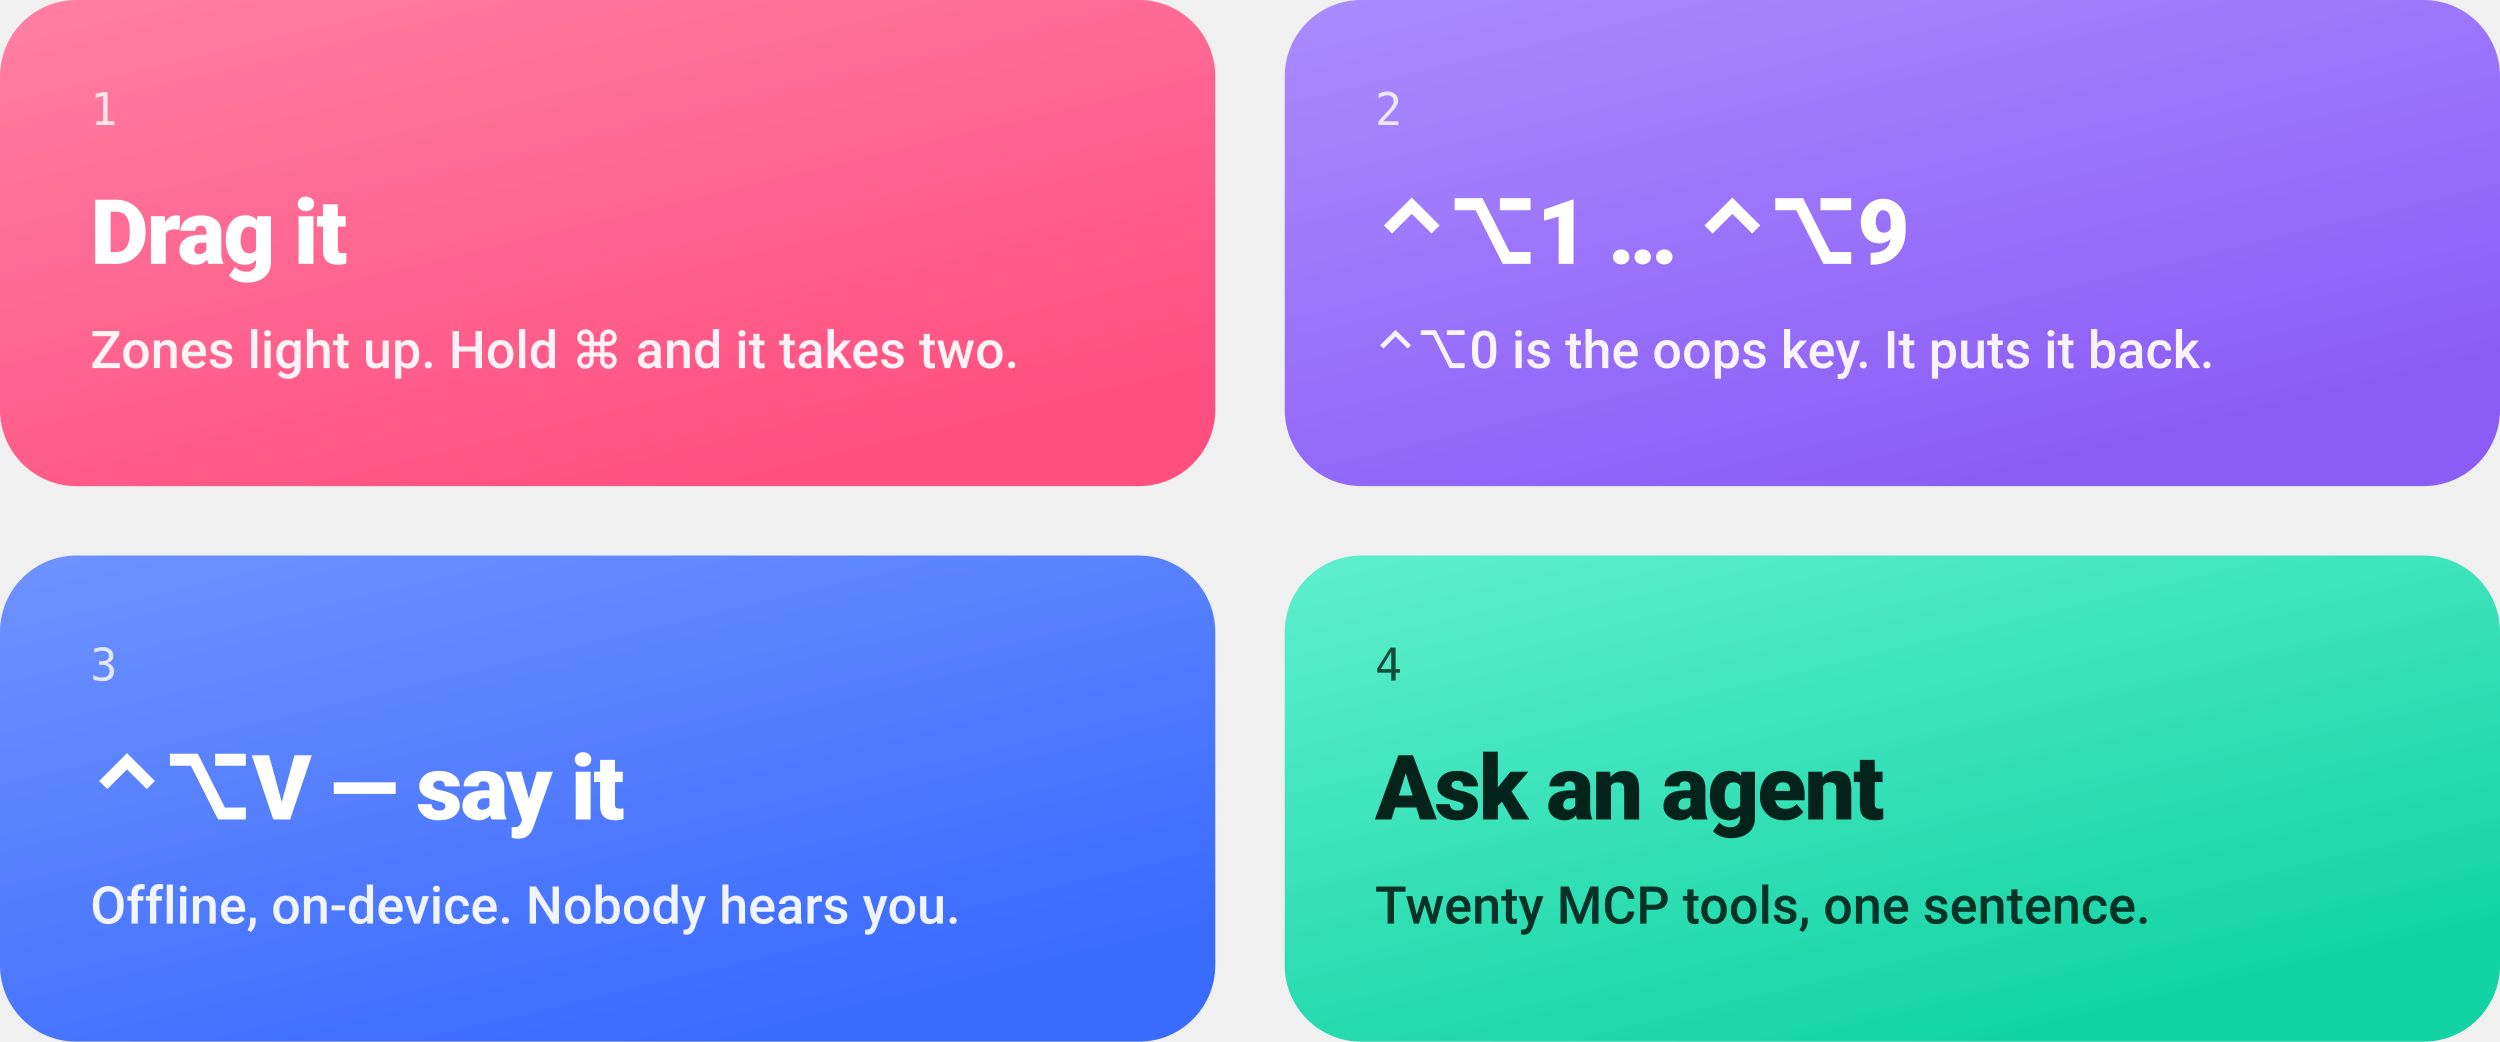
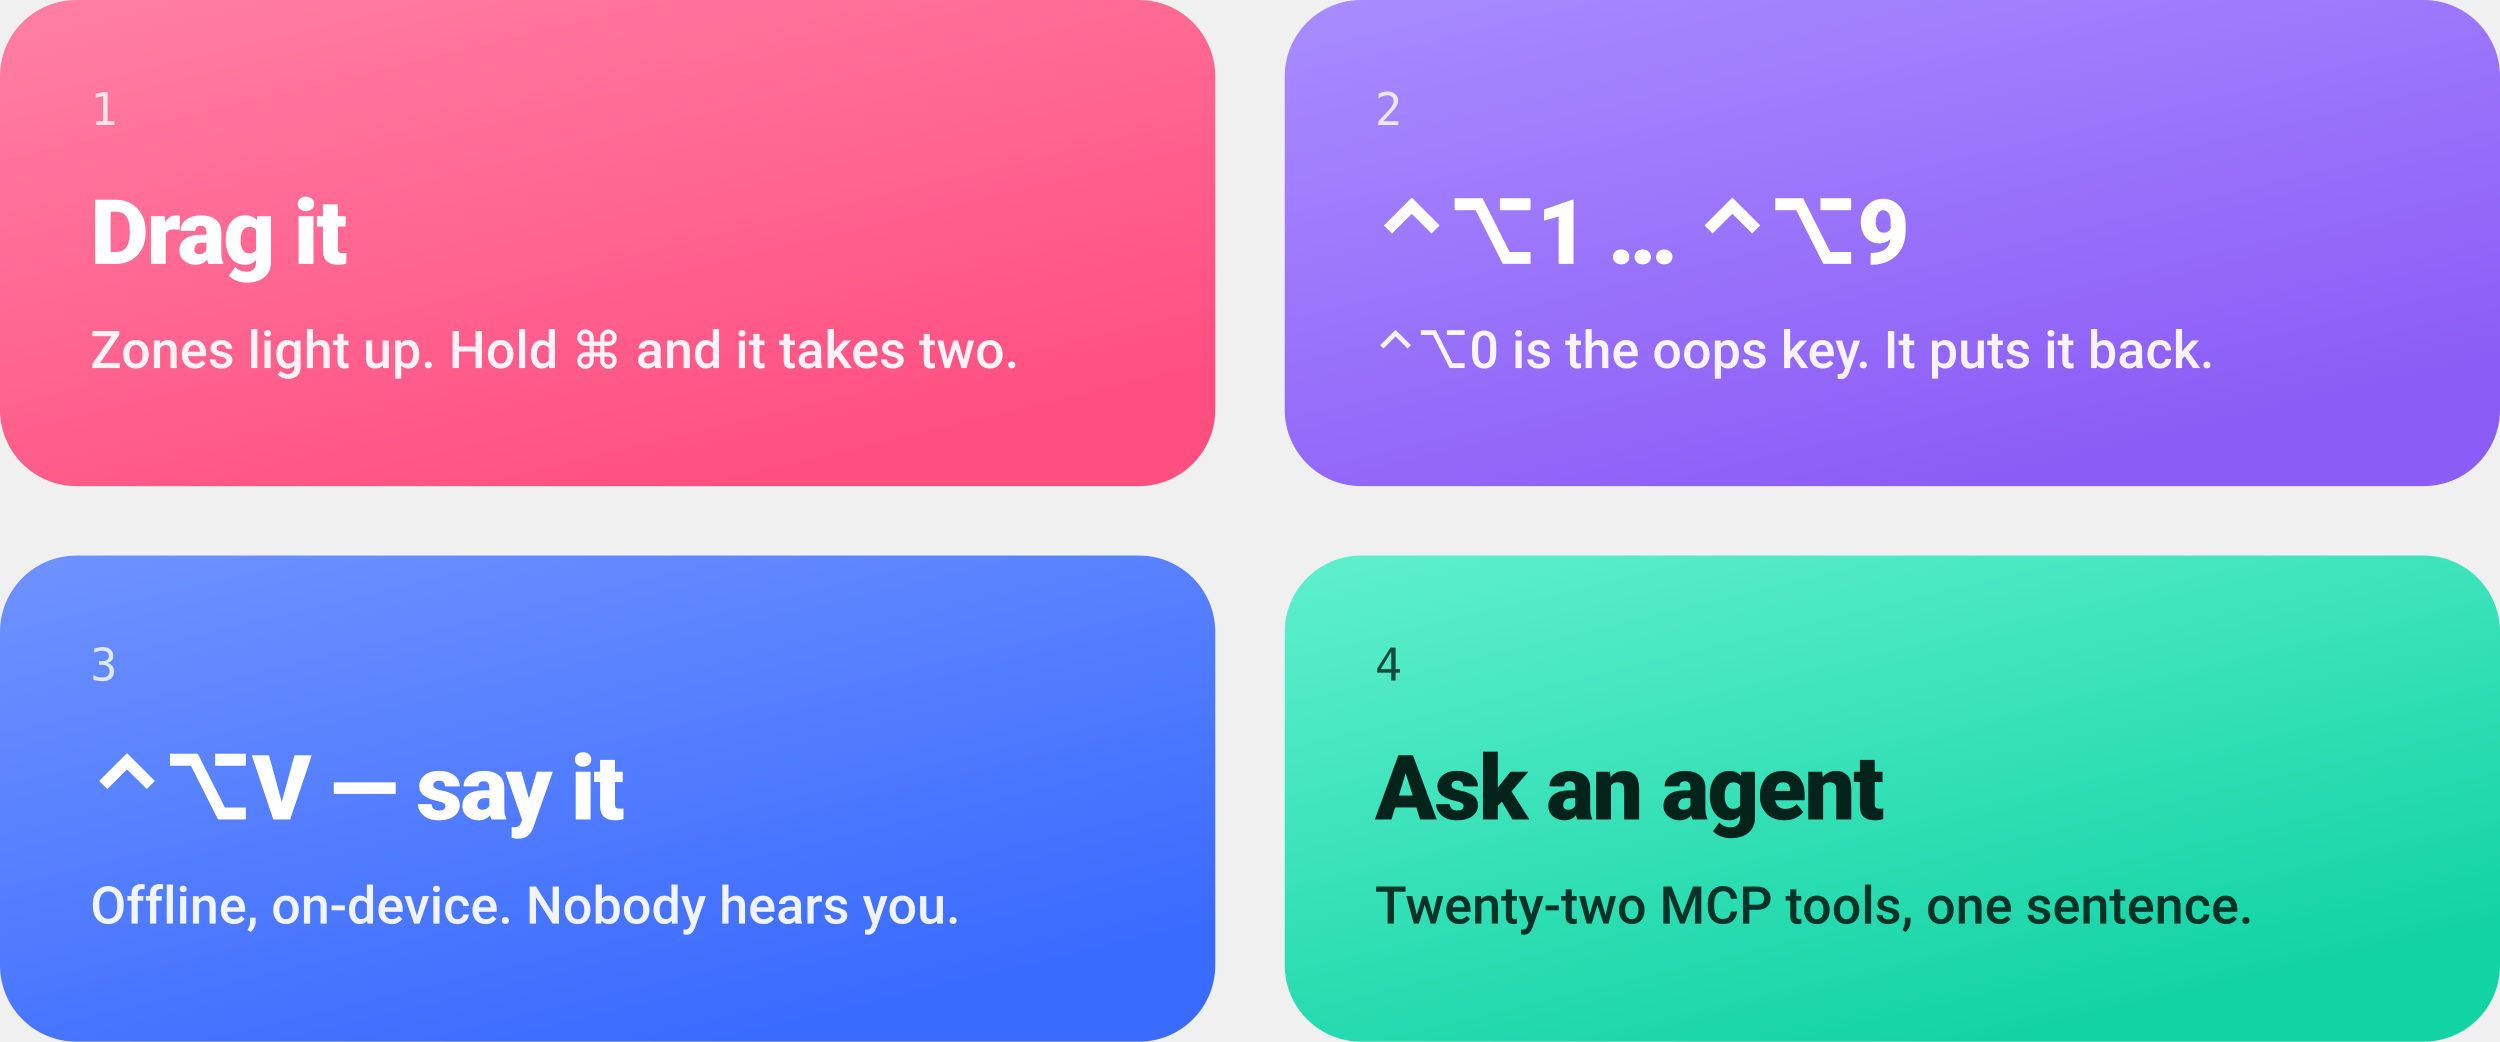
<svg xmlns="http://www.w3.org/2000/svg" viewBox="0 0 720 300" width="720" height="300" role="img" aria-label="Four ways to move a window: drag it, press a key, say it, or ask an agent">
  <defs>
    <linearGradient id="g1" x1="0" y1="0" x2="0.6" y2="1">
      <stop offset="0" stop-color="#ff7fa4" />
      <stop offset="1" stop-color="#ff4f81" />
    </linearGradient>
    <linearGradient id="g2" x1="0" y1="0" x2="0.6" y2="1">
      <stop offset="0" stop-color="#a98cff" />
      <stop offset="1" stop-color="#8b5cf6" />
    </linearGradient>
    <linearGradient id="g3" x1="0" y1="0" x2="0.6" y2="1">
      <stop offset="0" stop-color="#6f92ff" />
      <stop offset="1" stop-color="#3a6bff" />
    </linearGradient>
    <linearGradient id="g4" x1="0" y1="0" x2="0.6" y2="1">
      <stop offset="0" stop-color="#5ff0cd" />
      <stop offset="1" stop-color="#12d3a4" />
    </linearGradient>
    <style>
      .t { font-family: -apple-system, BlinkMacSystemFont, "SF Pro Display", "Segoe UI", Roboto, Helvetica, Arial, sans-serif;
           font-weight: 800; font-size: 26px; letter-spacing: -0.6px }
      .s { font-family: -apple-system, BlinkMacSystemFont, "SF Pro Text", "Segoe UI", Roboto, Helvetica, Arial, sans-serif;
           font-weight: 500; font-size: 15px; opacity: .92 }
      .n { font-family: ui-monospace, "SF Mono", Menlo, Consolas, monospace; font-size: 13px; opacity: .8 }
    </style>
  </defs>
  <g>
    <rect x="0" y="0" width="350" height="140" rx="22" fill="url(#g1)" />
    <text class="n" x="26" y="36" fill="#ffffff">1</text>
    <text class="t" x="26" y="76" fill="#ffffff">Drag it</text>
    <text class="s" x="26" y="106" fill="#ffffff">Zones light up. Hold ⌘ and it takes two.</text>
  </g>
  <g>
    <rect x="370" y="0" width="350" height="140" rx="22" fill="url(#g2)" />
    <text class="n" x="396" y="36" fill="#ffffff">2</text>
    <text class="t" x="396" y="76" fill="#ffffff">⌃⌥1 … ⌃⌥9</text>
    <text class="s" x="396" y="106" fill="#ffffff">⌃⌥0 is the oops key. It puts it back.</text>
  </g>
  <g>
    <rect x="0" y="160" width="350" height="140" rx="22" fill="url(#g3)" />
    <text class="n" x="26" y="196" fill="#ffffff">3</text>
    <text class="t" x="26" y="236" fill="#ffffff">⌃⌥V — say it</text>
    <text class="s" x="26" y="266" fill="#ffffff">Offline, on-device. Nobody hears you.</text>
  </g>
  <g>
    <rect x="370" y="160" width="350" height="140" rx="22" fill="url(#g4)" />
    <text class="n" x="396" y="196" fill="#04241b">4</text>
    <text class="t" x="396" y="236" fill="#04241b">Ask an agent</text>
-     <text class="s" x="396" y="266" fill="#04241b">Twenty MCP tools, one sentence.</text>
+     <text class="s" x="396" y="266" fill="#04241b">Twenty-two MCP tools, one sentence.</text>
  </g>
</svg>
